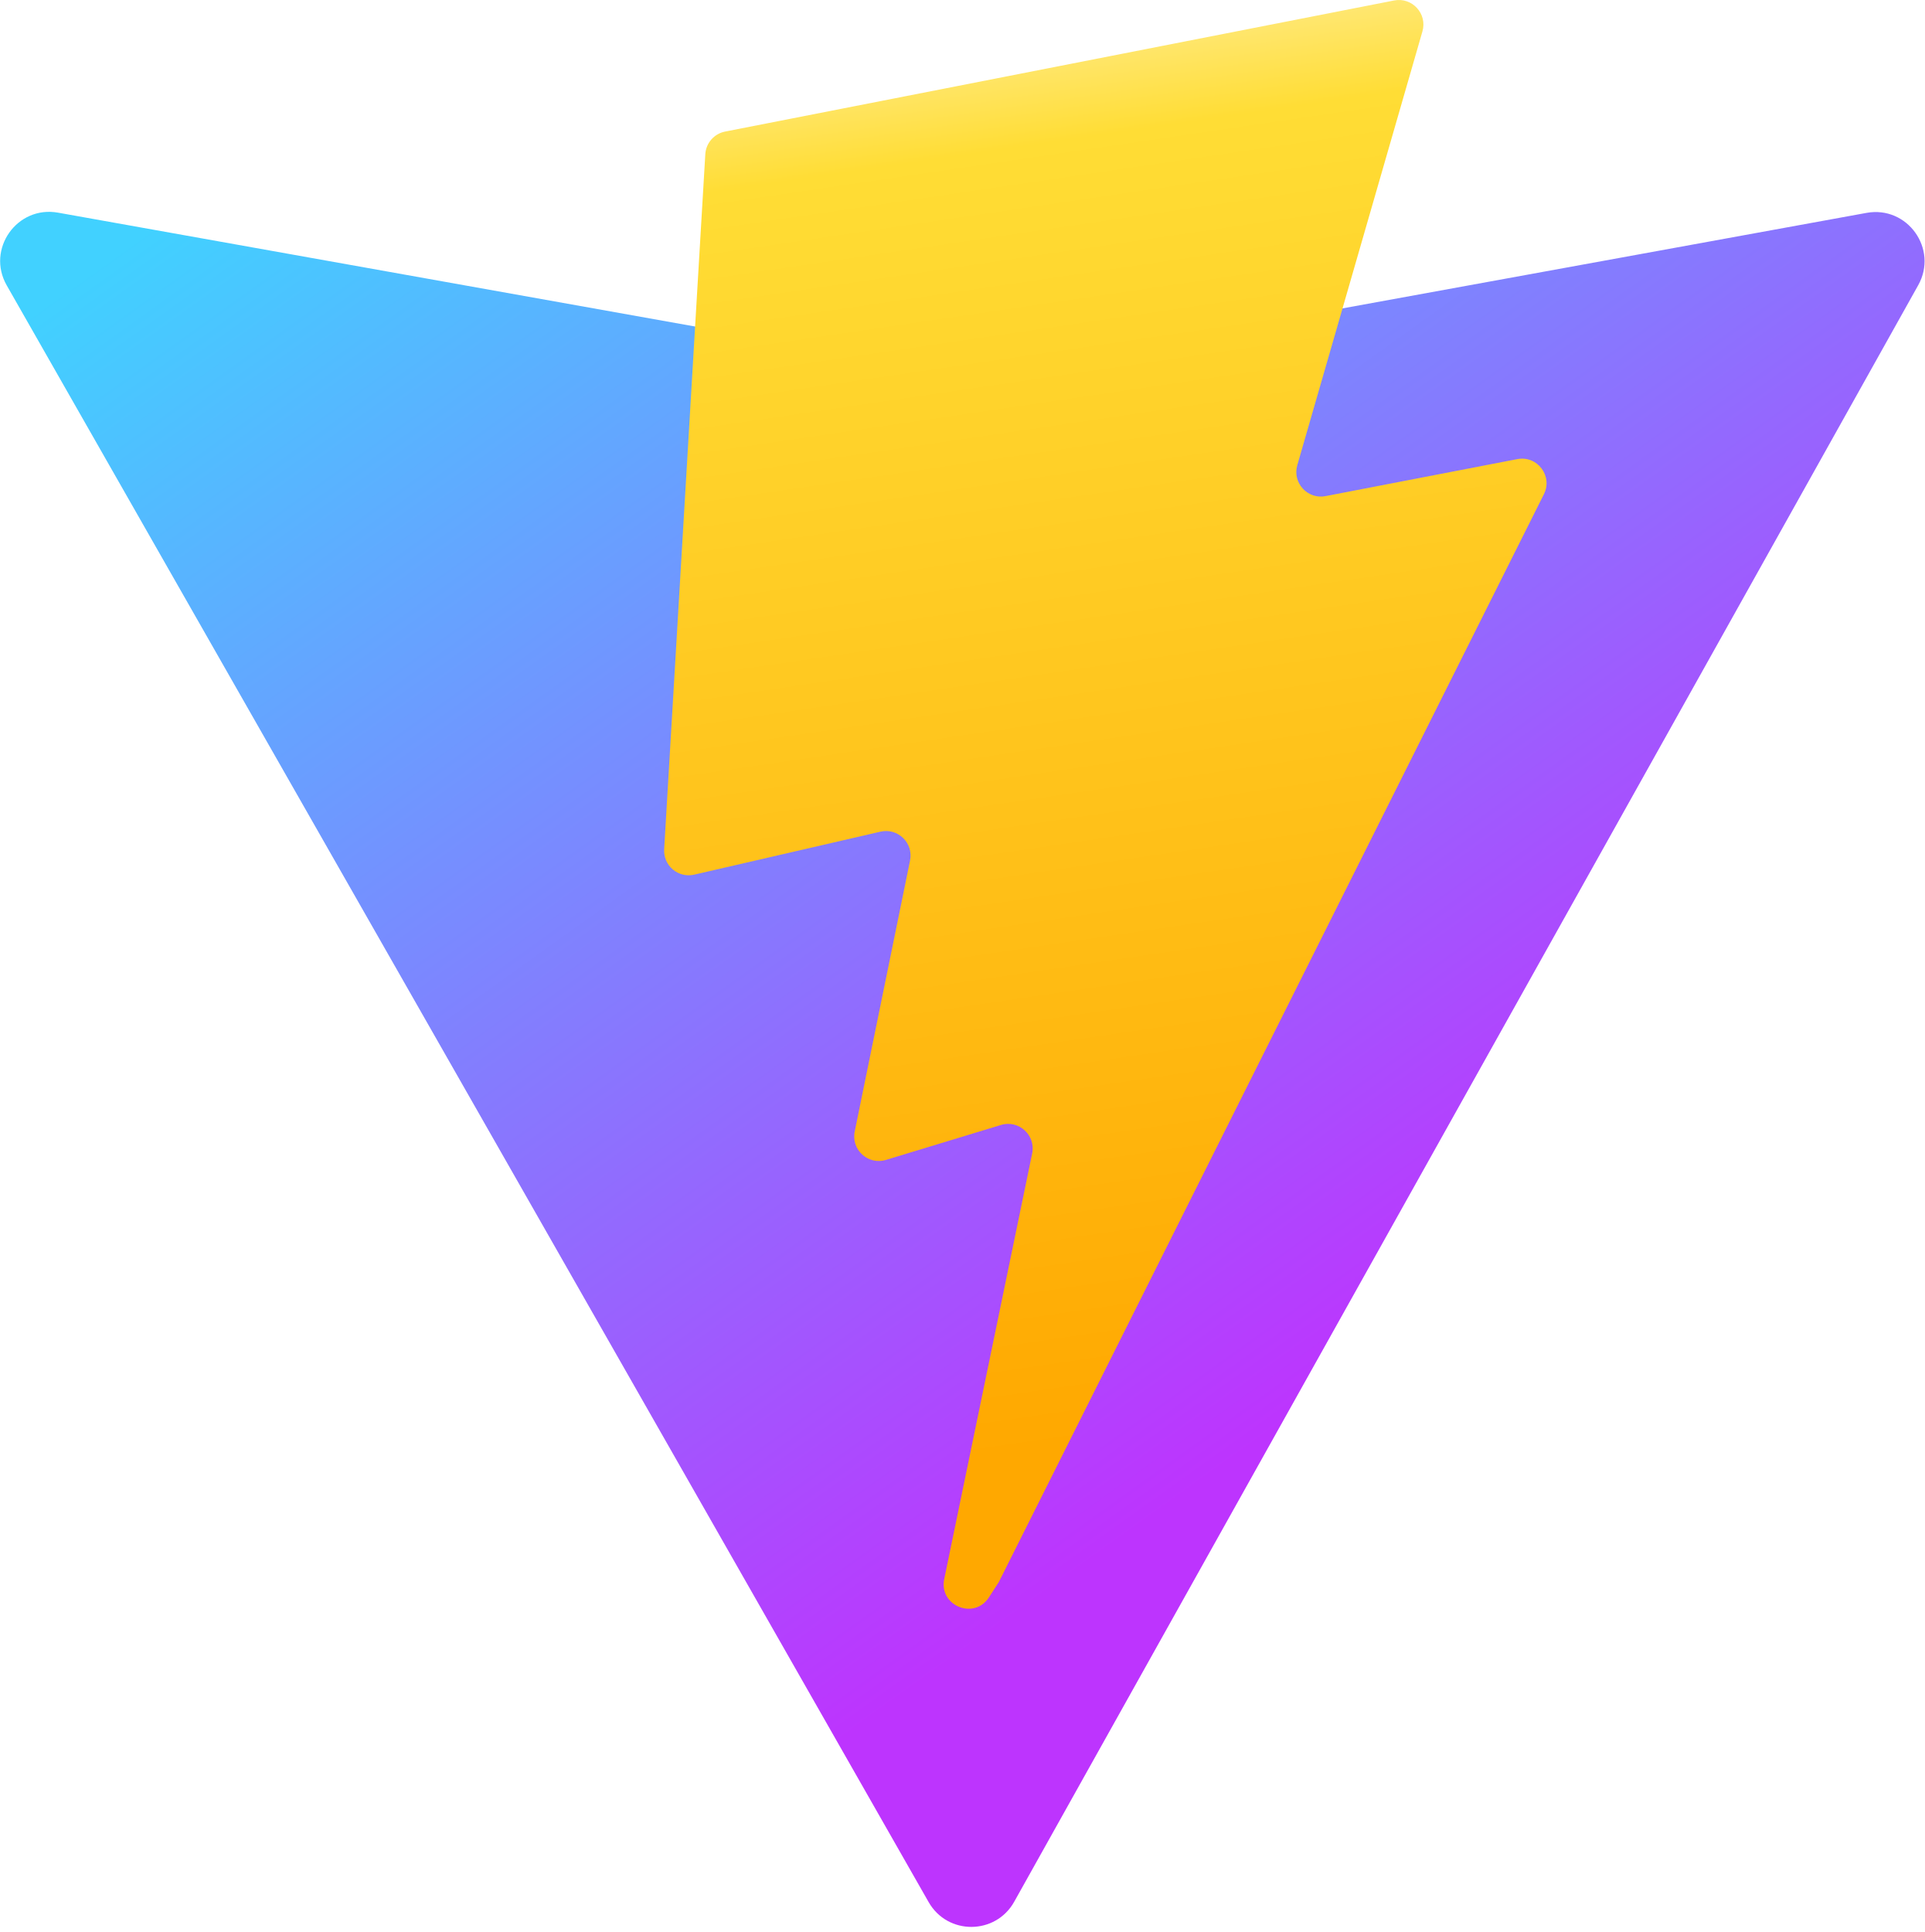
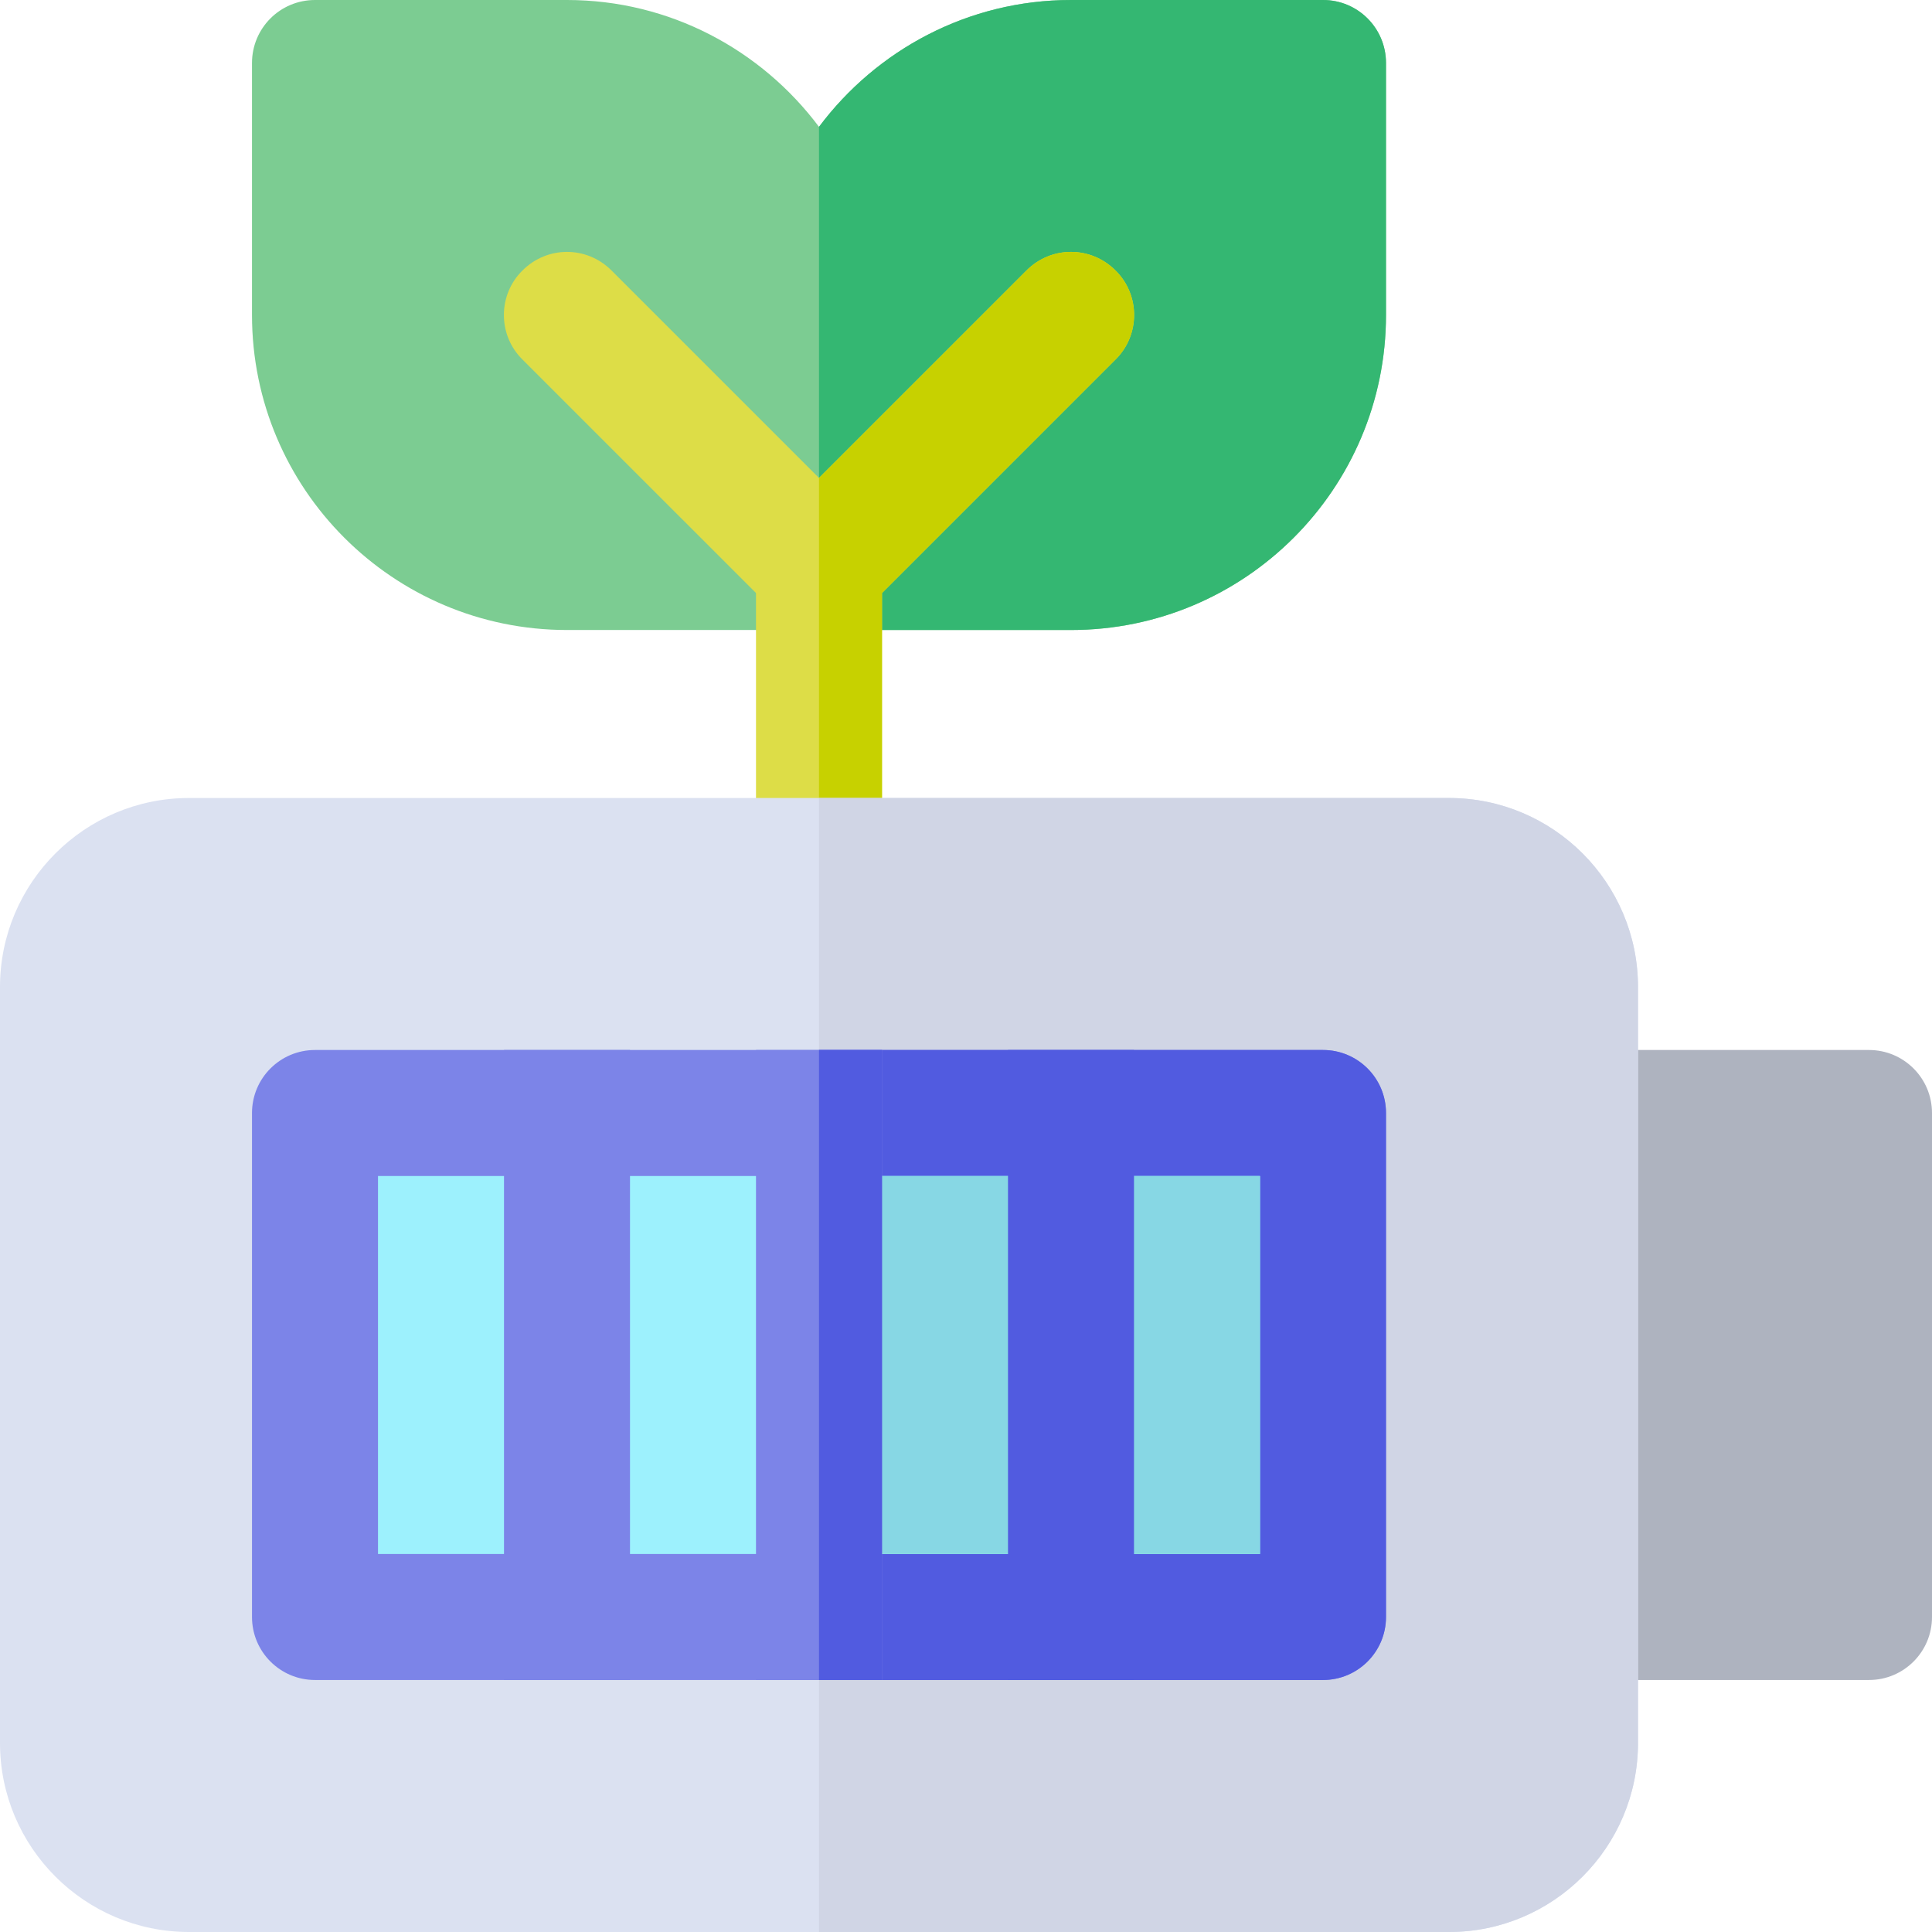
- <svg xmlns="http://www.w3.org/2000/svg" aria-hidden="true" role="img" class="iconify iconify--logos" width="31.88" height="32" preserveAspectRatio="xMidYMid meet" viewBox="0 0 256 257">
-   <defs>
-     <linearGradient id="IconifyId1813088fe1fbc01fb466" x1="-.828%" x2="57.636%" y1="7.652%" y2="78.411%">
-       <stop offset="0%" stop-color="#41D1FF" />
-       <stop offset="100%" stop-color="#BD34FE" />
-     </linearGradient>
-     <linearGradient id="IconifyId1813088fe1fbc01fb467" x1="43.376%" x2="50.316%" y1="2.242%" y2="89.03%">
-       <stop offset="0%" stop-color="#FFEA83" />
-       <stop offset="8.333%" stop-color="#FFDD35" />
-       <stop offset="100%" stop-color="#FFA800" />
-     </linearGradient>
-   </defs>
-   <path fill="url(#IconifyId1813088fe1fbc01fb466)" d="M255.153 37.938L134.897 252.976c-2.483 4.44-8.862 4.466-11.382.048L.875 37.958c-2.746-4.814 1.371-10.646 6.827-9.67l120.385 21.517a6.537 6.537 0 0 0 2.322-.004l117.867-21.483c5.438-.991 9.574 4.796 6.877 9.62Z" />
-   <path fill="url(#IconifyId1813088fe1fbc01fb467)" d="M185.432.063L96.44 17.501a3.268 3.268 0 0 0-2.634 3.014l-5.474 92.456a3.268 3.268 0 0 0 3.997 3.378l24.777-5.718c2.318-.535 4.413 1.507 3.936 3.838l-7.361 36.047c-.495 2.426 1.782 4.5 4.151 3.78l15.304-4.649c2.372-.72 4.652 1.36 4.15 3.788l-11.698 56.621c-.732 3.542 3.979 5.473 5.943 2.437l1.313-2.028l72.516-144.72c1.215-2.423-.88-5.186-3.54-4.672l-25.505 4.922c-2.396.462-4.435-1.77-3.759-4.114l16.646-57.705c.677-2.35-1.37-4.583-3.769-4.113Z" />
+ <svg xmlns="http://www.w3.org/2000/svg" version="1.1" id="Layer_1" viewBox="0 0 512 512" xml:space="preserve">
+   <path style="fill:#AEB3BF;" d="M495.304,445.217h-77.913c-9.217,0-16.696-7.473-16.696-16.696V294.957  c0-9.223,7.479-16.696,16.696-16.696h77.913c9.217,0,16.696,7.473,16.696,16.696v133.565  C512,437.744,504.521,445.217,495.304,445.217z" />
+   <path style="fill:#7CCC92;" d="M350.609,0h-66.783c-27.27,0-51.534,13.245-66.783,33.614C201.795,13.245,177.53,0,150.261,0H83.478  c-9.239,0-16.696,7.457-16.696,16.696v66.783c0,46.08,37.398,83.478,83.478,83.478h133.565c46.08,0,83.478-37.398,83.478-83.478  V16.696C367.304,7.457,359.848,0,350.609,0z" />
+   <path style="fill:#34B772;" d="M367.304,16.696v66.783c0,46.08-37.398,83.478-83.478,83.478h-66.783V33.614  C232.292,13.245,256.557,0,283.826,0h66.783C359.848,0,367.304,7.457,367.304,16.696z" />
+   <path style="fill:#DDDD47;" d="M295.625,95.277l-61.886,61.885v71.012c0,9.238-7.456,16.696-16.696,16.696  s-16.696-7.457-16.696-16.696v-71.012l-61.886-61.885c-6.567-6.456-6.567-17.141,0-23.597c6.568-6.567,17.03-6.567,23.598,0  l54.984,54.984l54.983-54.984c6.568-6.567,17.03-6.567,23.598,0C302.191,78.136,302.191,88.821,295.625,95.277z" />
+   <path style="fill:#C7D100;" d="M295.625,95.277l-61.886,61.885v71.012c0,9.238-7.456,16.696-16.696,16.696V126.664l54.983-54.984  c6.568-6.567,17.03-6.567,23.598,0C302.191,78.136,302.191,88.821,295.625,95.277z" />
+   <path style="fill:#DBE1F1;" d="M384,512H50.087C22.468,512,0,489.532,0,461.913V261.565c0-27.619,22.468-50.087,50.087-50.087H384  c27.619,0,50.087,22.468,50.087,50.087v200.348C434.087,489.532,411.619,512,384,512z" />
+   <path style="fill:#D0D5E5;" d="M384,211.478H217.043V512H384c27.619,0,50.087-22.468,50.087-50.087V261.565  C434.087,233.946,411.619,211.478,384,211.478z" />
+   <path style="fill:#7C84E8;" d="M350.609,445.217H83.478c-9.217,0-16.696-7.473-16.696-16.696V294.957  c0-9.223,7.479-16.696,16.696-16.696h267.13c9.217,0,16.696,7.473,16.696,16.696v133.565  C367.304,437.744,359.826,445.217,350.609,445.217z" />
+   <path style="fill:#515BE0;" d="M350.609,278.261H217.043v166.957h133.565c9.217,0,16.696-7.473,16.696-16.696V294.957  C367.304,285.734,359.826,278.261,350.609,278.261z" />
+   <path style="fill:#9DF1FD;" d="M100.174,411.826h233.739V311.652H100.174V411.826z" />
+   <rect x="217.043" y="311.652" style="fill:#87D7E4;" width="116.87" height="100.174" />
+   <rect x="267.13" y="278.261" style="fill:#515BE0;" width="33.391" height="166.957" />
+   <rect x="200.348" y="278.261" style="fill:#7C84E8;" width="33.391" height="166.957" />
+   <rect x="217.043" y="278.261" style="fill:#515BE0;" width="16.696" height="166.957" />
+   <rect x="133.565" y="278.261" style="fill:#7C84E8;" width="33.391" height="166.957" />
</svg>
